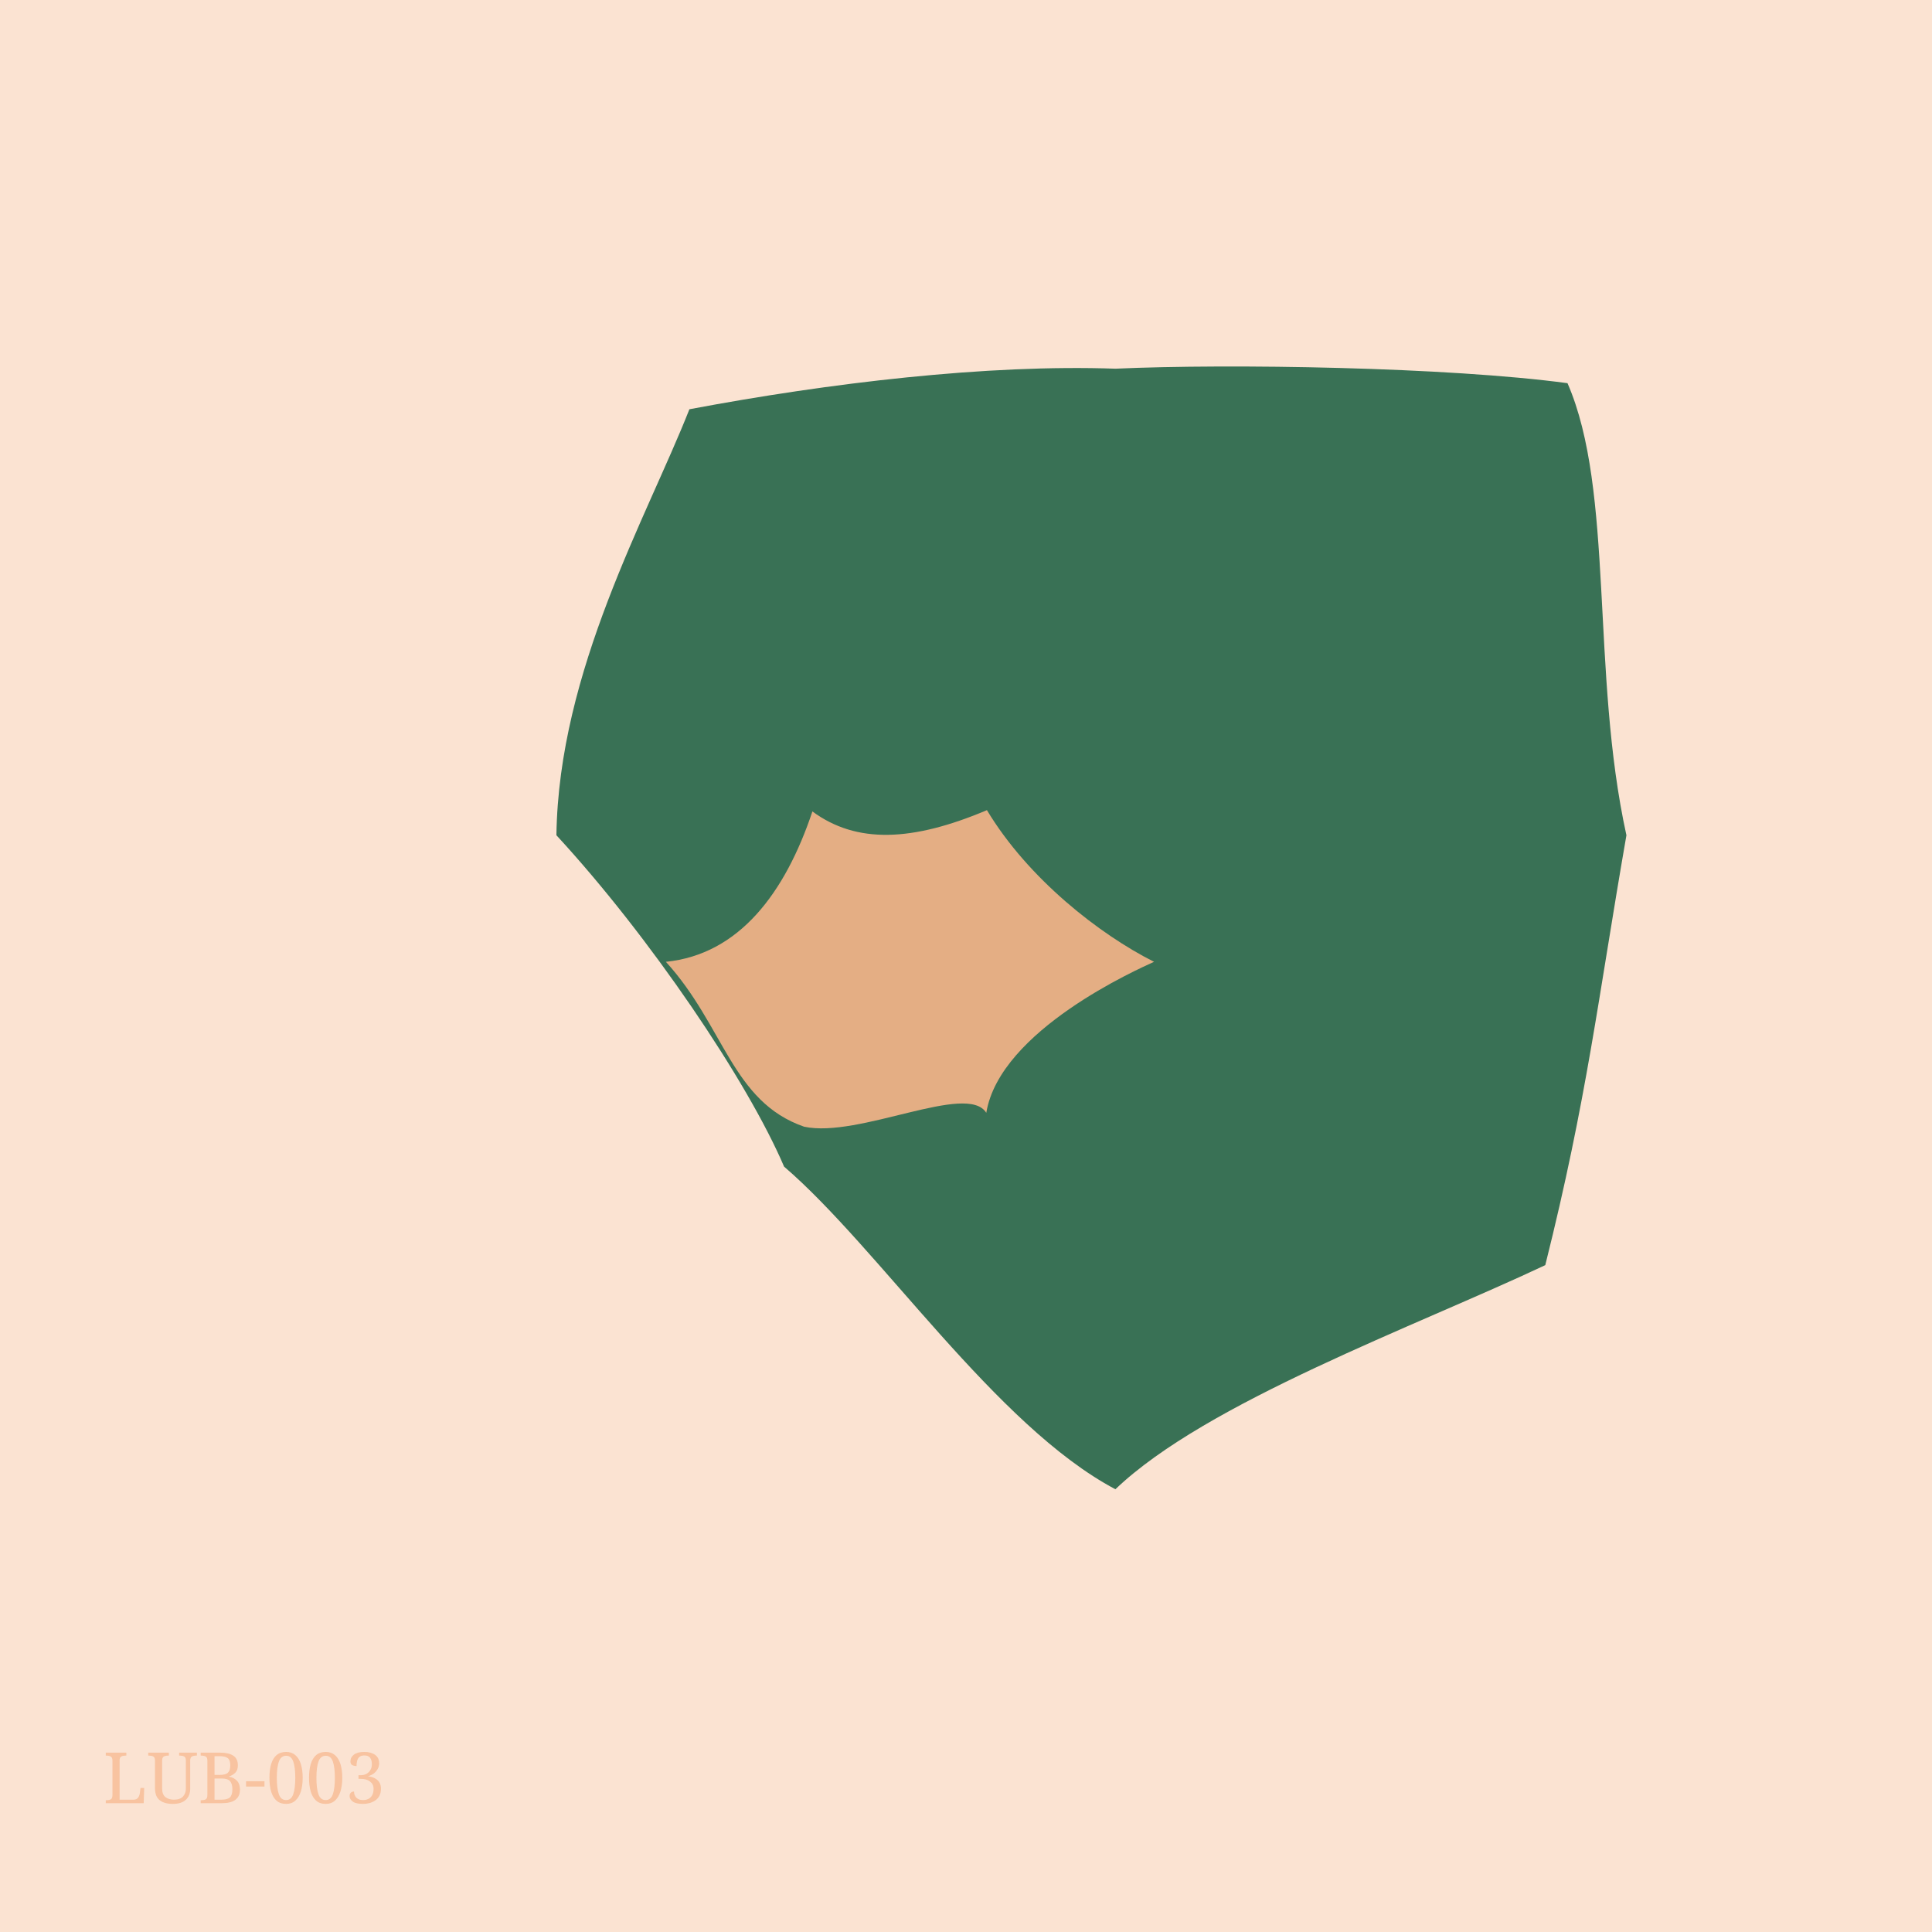
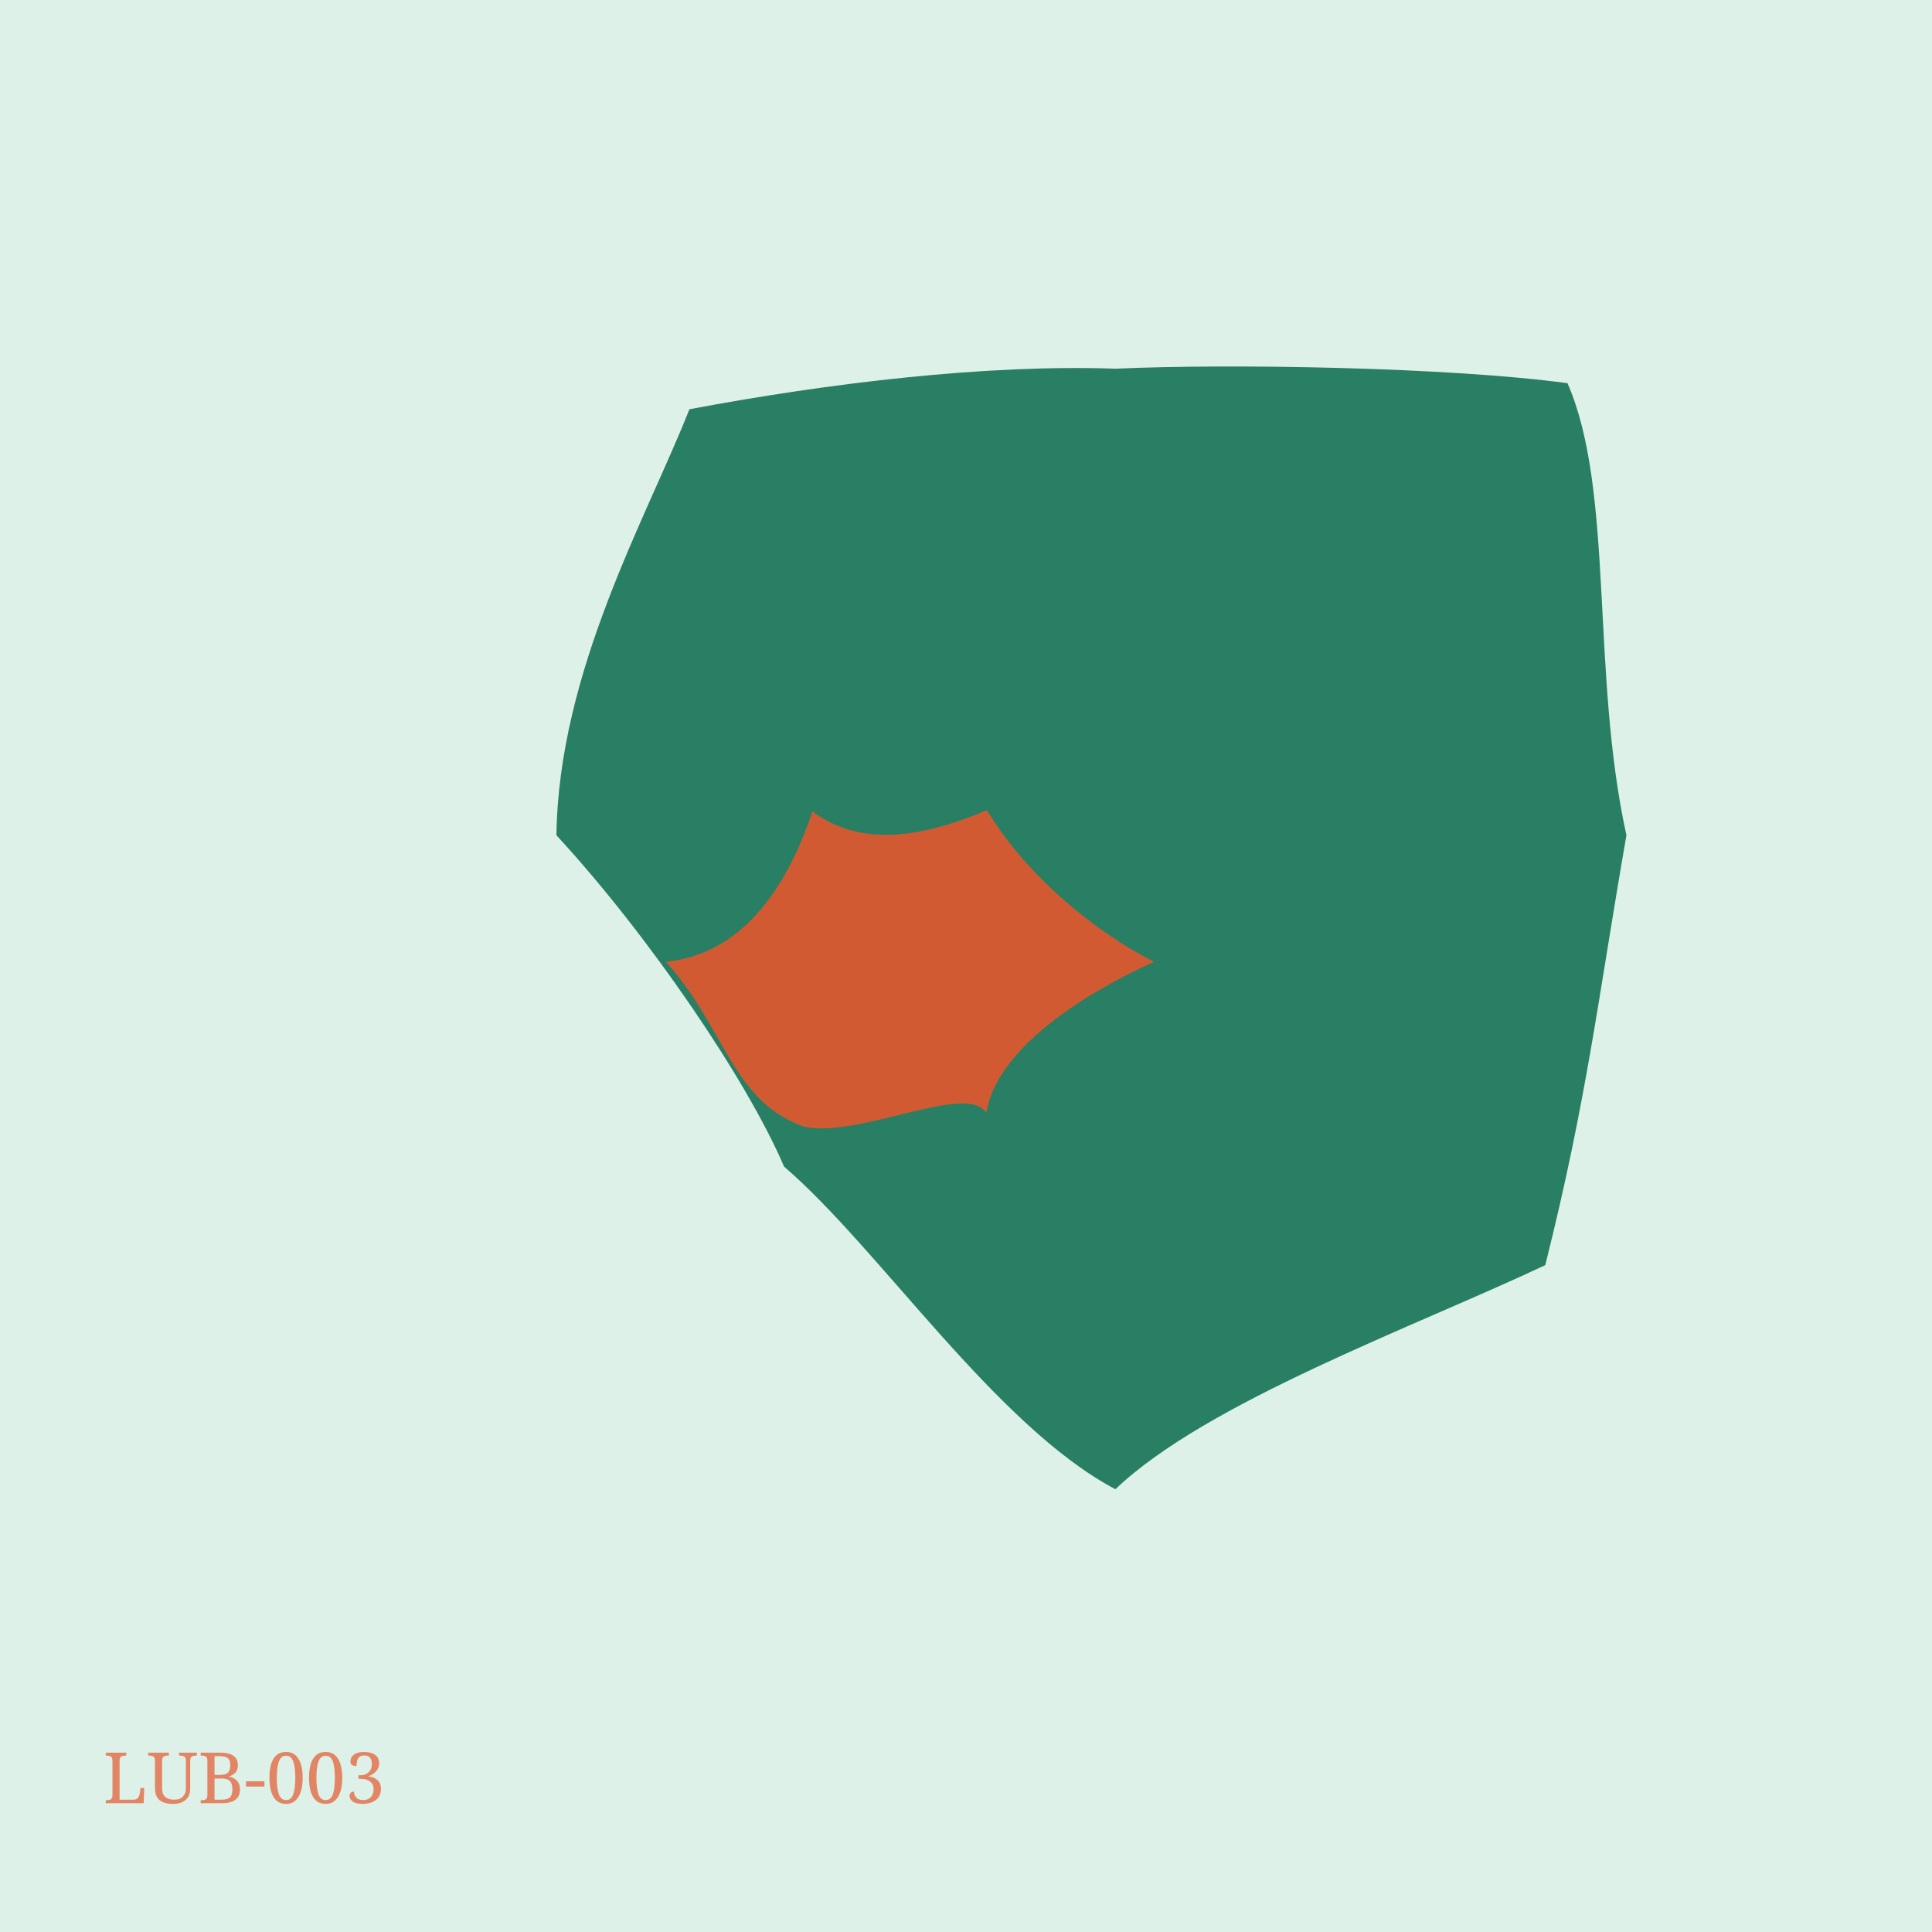
<svg xmlns="http://www.w3.org/2000/svg" viewBox="0 0 600 600" role="img" aria-label="LUB-003">
-   <rect width="600" height="600" fill="#FBE3D2" />
-   <path d="M 505.1 259.4 C 496.2 310.6, 492.9 341.0, 479.9 392.9 C 439.4 412.0, 374.6 435.5, 346.4 462.5 C 309.3 442.9, 273.0 387.6, 243.5 362.3 C 232.2 335.8, 201.7 290.7, 172.8 259.4 C 173.5 208.2, 200.9 160.6, 214.1 127.1 C 257.6 118.9, 306.6 113.1, 346.4 114.5 C 381.9 112.9, 449.7 114.0, 486.8 119.0 C 501.4 152.4, 494.0 208.9, 505.1 259.4 Z" fill="#2F6B4F" opacity="0.95" />
-   <path d="M 358.4 298.7 C 353.6 300.9, 310.5 319.9, 306.3 345.6 C 300.4 336.0, 266.7 353.6, 249.7 349.9 C 227.3 342.1, 225.0 318.7, 206.8 298.7 C 229.5 296.4, 243.8 277.4, 252.3 252.0 C 266.0 262.1, 283.3 261.4, 306.5 251.6 C 319.3 272.9, 341.5 290.2, 358.4 298.7 Z" fill="#F6B58A" opacity="0.9" />
-   <text x="32" y="560" font-family="Georgia, serif" font-size="22" fill="#F6B58A" opacity="0.7">LUB-003</text>
+   <rect width="600" height="600" fill="#DDF1E8" />
+   <path d="M 505.1 259.4 C 496.2 310.6, 492.9 341.0, 479.9 392.9 C 439.4 412.0, 374.6 435.5, 346.4 462.5 C 309.3 442.9, 273.0 387.6, 243.5 362.3 C 232.2 335.8, 201.7 290.7, 172.8 259.4 C 173.5 208.2, 200.9 160.6, 214.1 127.1 C 257.6 118.9, 306.6 113.1, 346.4 114.5 C 381.9 112.9, 449.7 114.0, 486.8 119.0 C 501.4 152.4, 494.0 208.9, 505.1 259.4 Z" fill="#1F7A5C" opacity="0.95" />
+   <path d="M 358.4 298.7 C 353.6 300.9, 310.5 319.9, 306.3 345.6 C 300.4 336.0, 266.7 353.6, 249.7 349.9 C 227.3 342.1, 225.0 318.7, 206.8 298.7 C 229.5 296.4, 243.8 277.4, 252.3 252.0 C 266.0 262.1, 283.3 261.4, 306.5 251.6 C 319.3 272.9, 341.5 290.2, 358.4 298.7 Z" fill="#E4572E" opacity="0.9" />
+   <text x="32" y="560" font-family="Georgia, serif" font-size="22" fill="#E4572E" opacity="0.7">LUB-003</text>
</svg>
